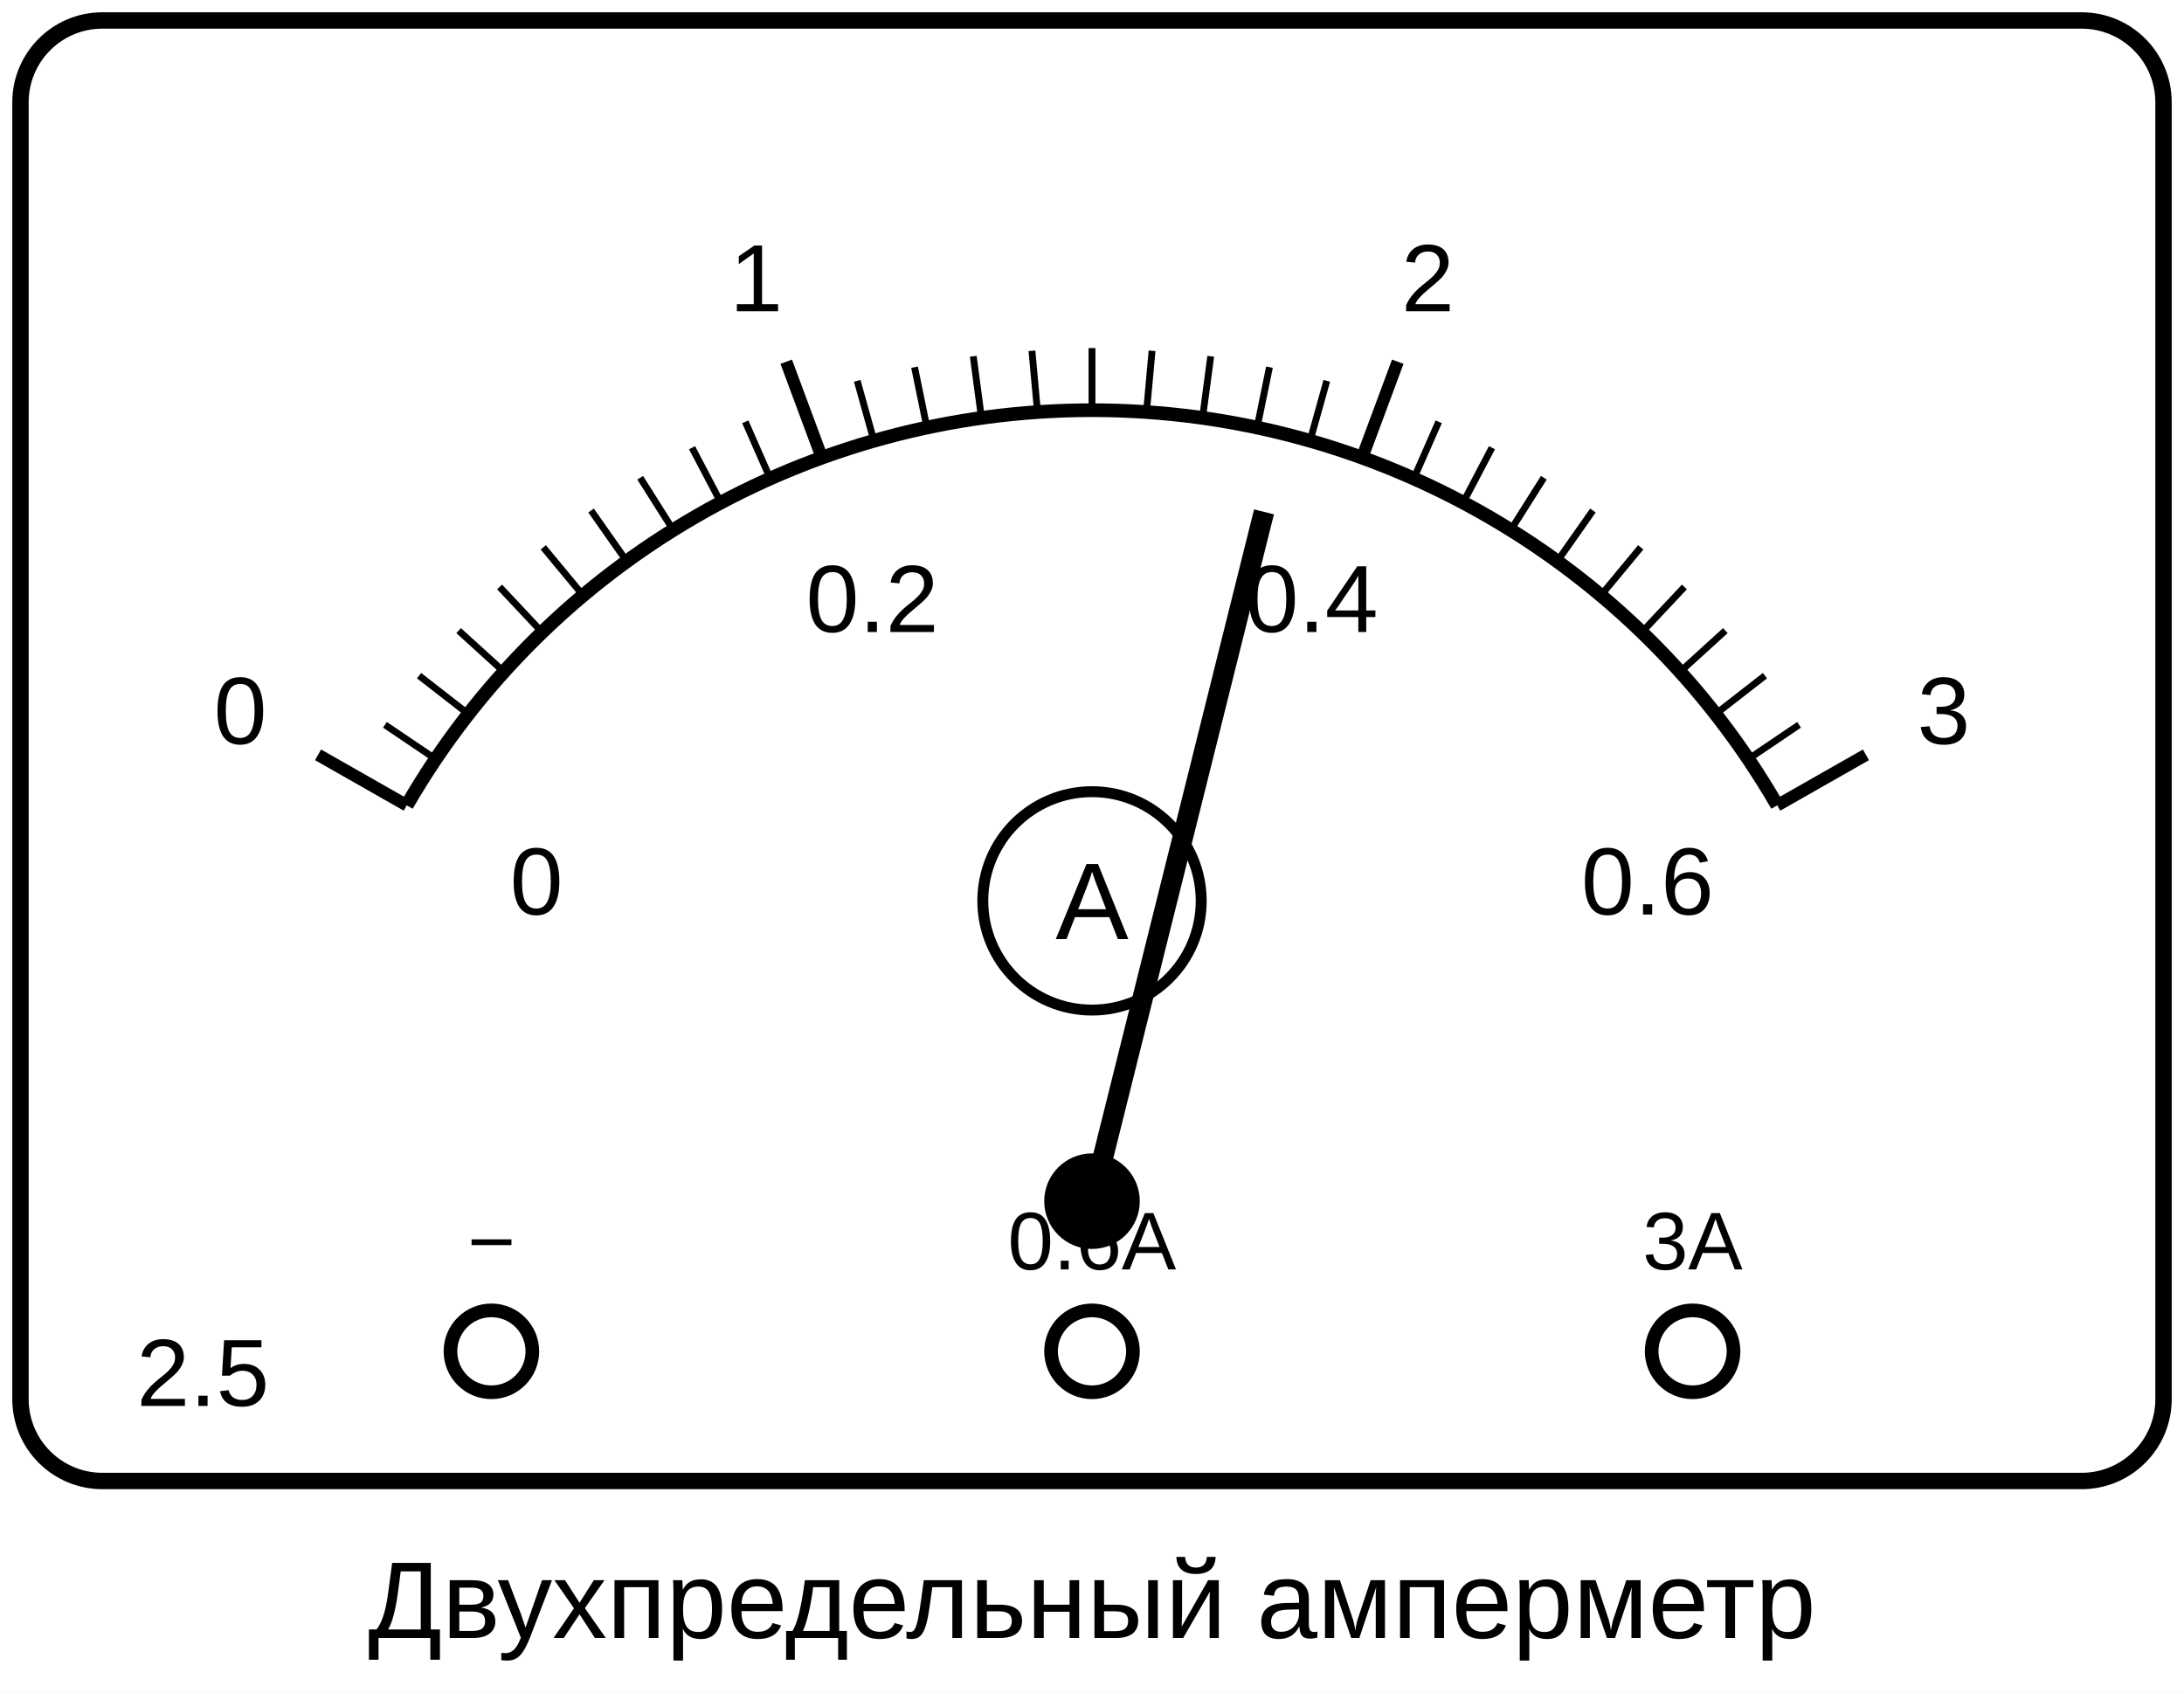
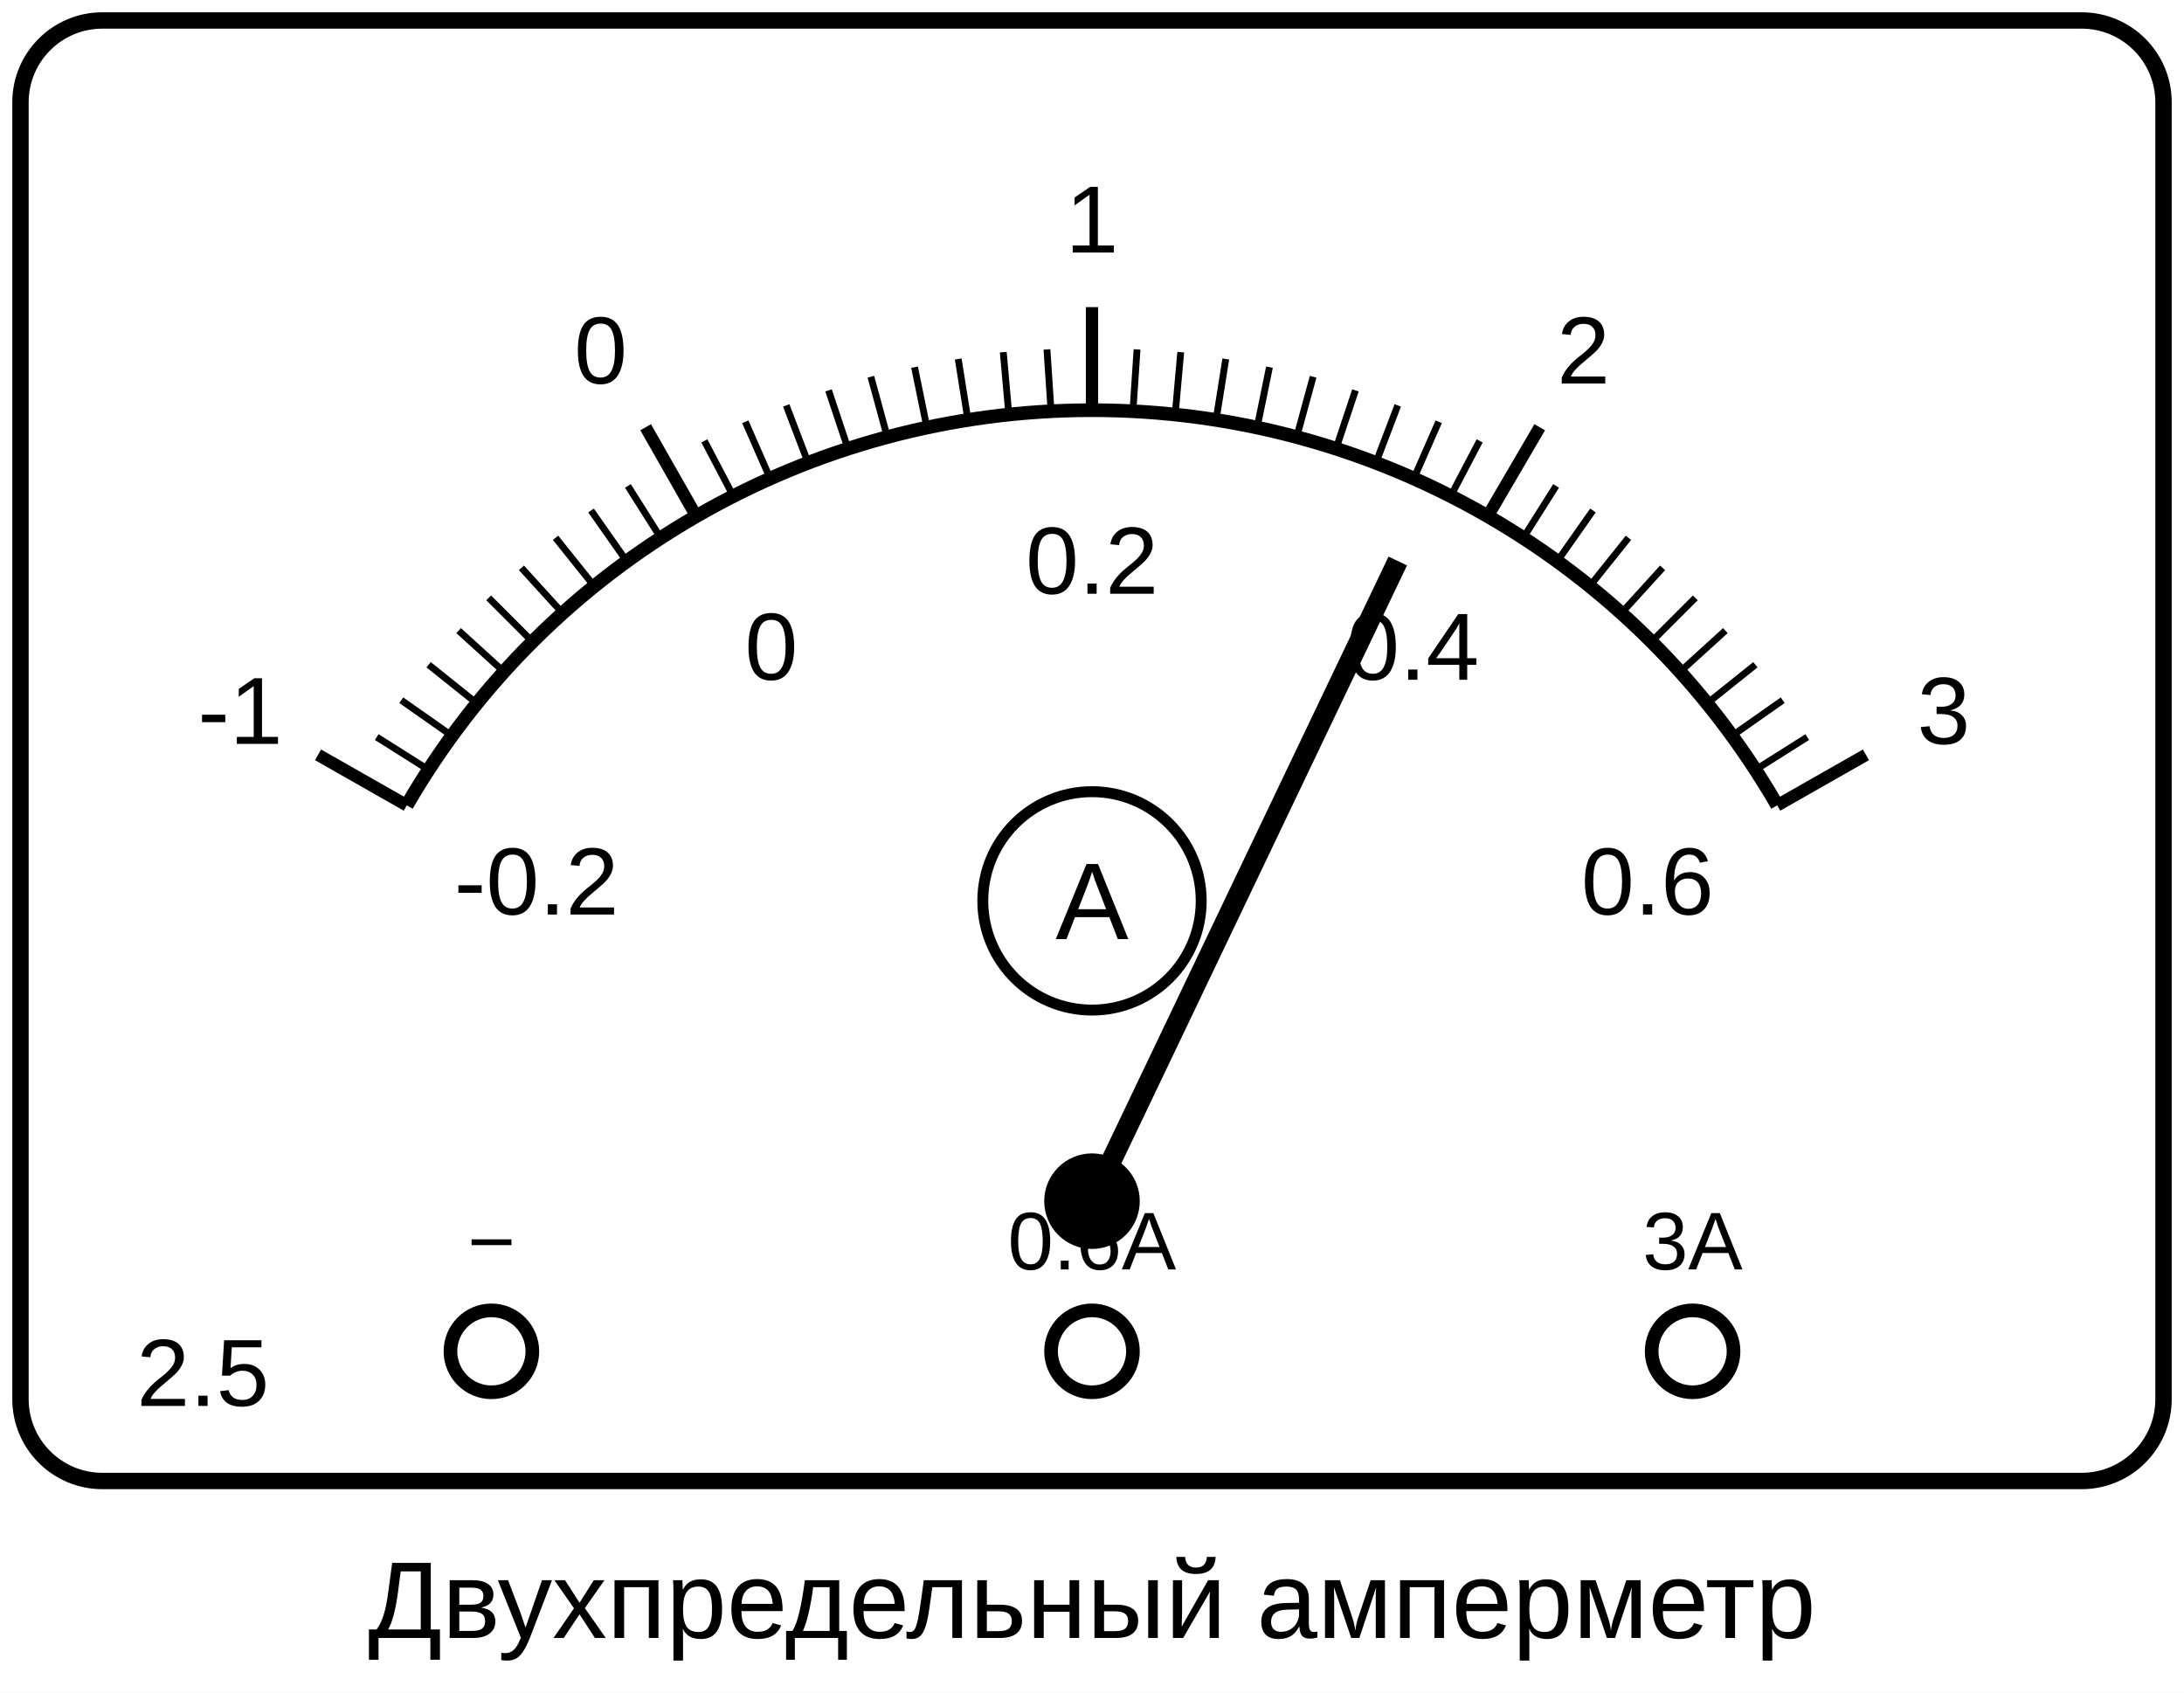
<svg xmlns="http://www.w3.org/2000/svg" width="240" height="186" viewBox="0 0 160 124" font-family="PT Sans, Segoe UI, Verdana, Arial, sans-serif">
  <rect x="0" y="0" width="160" height="124" fill="#fff" />
  <rect x="1.5" y="1.5" width="157" height="107" rx="6" fill="#fff" stroke="#000" stroke-width="1.2" />
  <path d="M29.8,59.0 A58.0,58.0 0 0 1 130.2,59.0" fill="none" stroke="#000" stroke-width="1" />
  <line x1="29.8" y1="59.0" x2="23.3" y2="55.3" stroke="#000" stroke-width="0.9" />
-   <text x="17.6" y="54.5" font-size="7" text-anchor="middle">0</text>
-   <text x="39.3" y="67.0" font-size="7" text-anchor="middle">0</text>
-   <line x1="31.9" y1="55.6" x2="28.2" y2="53.1" stroke="#000" stroke-width="0.5" />
-   <line x1="34.3" y1="52.3" x2="30.7" y2="49.5" stroke="#000" stroke-width="0.5" />
+   <text x="17.6" y="54.5" font-size="7" text-anchor="middle">-1</text>
+   <text x="39.3" y="67.0" font-size="7" text-anchor="middle">-0.2</text>
+   <line x1="31.4" y1="56.4" x2="27.6" y2="54.0" stroke="#000" stroke-width="0.5" />
+   <line x1="33.1" y1="53.9" x2="29.4" y2="51.3" stroke="#000" stroke-width="0.5" />
+   <line x1="34.9" y1="51.5" x2="31.4" y2="48.7" stroke="#000" stroke-width="0.5" />
  <line x1="36.9" y1="49.2" x2="33.6" y2="46.2" stroke="#000" stroke-width="0.5" />
-   <line x1="39.7" y1="46.3" x2="36.6" y2="43.0" stroke="#000" stroke-width="0.5" />
-   <line x1="42.7" y1="43.6" x2="39.8" y2="40.1" stroke="#000" stroke-width="0.5" />
+   <line x1="39.0" y1="47.0" x2="35.8" y2="43.8" stroke="#000" stroke-width="0.5" />
+   <line x1="41.2" y1="44.9" x2="38.2" y2="41.6" stroke="#000" stroke-width="0.5" />
+   <line x1="43.5" y1="42.9" x2="40.7" y2="39.4" stroke="#000" stroke-width="0.5" />
  <line x1="45.9" y1="41.1" x2="43.3" y2="37.4" stroke="#000" stroke-width="0.5" />
-   <line x1="49.3" y1="38.8" x2="46.9" y2="35.0" stroke="#000" stroke-width="0.5" />
-   <line x1="52.8" y1="36.8" x2="50.7" y2="32.8" stroke="#000" stroke-width="0.5" />
+   <line x1="48.4" y1="39.4" x2="46.0" y2="35.6" stroke="#000" stroke-width="0.5" />
+   <line x1="51.0" y1="37.8" x2="47.3" y2="31.3" stroke="#000" stroke-width="0.9" />
+   <text x="44.0" y="28.1" font-size="7" text-anchor="middle">0</text>
+   <text x="56.5" y="49.8" font-size="7" text-anchor="middle">0</text>
+   <line x1="53.7" y1="36.3" x2="51.6" y2="32.3" stroke="#000" stroke-width="0.5" />
  <line x1="56.4" y1="35.0" x2="54.6" y2="30.9" stroke="#000" stroke-width="0.5" />
-   <line x1="60.2" y1="33.5" x2="57.6" y2="26.5" stroke="#000" stroke-width="0.9" />
-   <text x="55.4" y="22.8" font-size="7" text-anchor="middle">1</text>
-   <text x="63.9" y="46.3" font-size="7" text-anchor="middle">0.2</text>
-   <line x1="64.0" y1="32.2" x2="62.8" y2="27.9" stroke="#000" stroke-width="0.5" />
+   <line x1="59.2" y1="33.9" x2="57.6" y2="29.7" stroke="#000" stroke-width="0.5" />
+   <line x1="62.1" y1="32.8" x2="60.7" y2="28.6" stroke="#000" stroke-width="0.5" />
+   <line x1="65.0" y1="32.0" x2="63.8" y2="27.6" stroke="#000" stroke-width="0.5" />
  <line x1="67.9" y1="31.3" x2="67.0" y2="26.9" stroke="#000" stroke-width="0.5" />
-   <line x1="71.9" y1="30.6" x2="71.3" y2="26.1" stroke="#000" stroke-width="0.5" />
-   <line x1="76.0" y1="30.1" x2="75.6" y2="25.7" stroke="#000" stroke-width="0.5" />
-   <line x1="80.0" y1="30.0" x2="80.0" y2="25.5" stroke="#000" stroke-width="0.5" />
-   <line x1="84.0" y1="30.1" x2="84.4" y2="25.7" stroke="#000" stroke-width="0.5" />
-   <line x1="88.1" y1="30.6" x2="88.7" y2="26.1" stroke="#000" stroke-width="0.5" />
+   <line x1="70.9" y1="30.7" x2="70.2" y2="26.3" stroke="#000" stroke-width="0.5" />
+   <line x1="73.9" y1="30.3" x2="73.5" y2="25.8" stroke="#000" stroke-width="0.5" />
+   <line x1="77.0" y1="30.1" x2="76.7" y2="25.6" stroke="#000" stroke-width="0.5" />
+   <line x1="80.0" y1="30.0" x2="80.0" y2="22.5" stroke="#000" stroke-width="0.9" />
+   <text x="80.0" y="18.5" font-size="7" text-anchor="middle">1</text>
+   <text x="80.0" y="43.5" font-size="7" text-anchor="middle">0.2</text>
+   <line x1="83.0" y1="30.1" x2="83.3" y2="25.6" stroke="#000" stroke-width="0.5" />
+   <line x1="86.1" y1="30.3" x2="86.5" y2="25.8" stroke="#000" stroke-width="0.5" />
+   <line x1="89.1" y1="30.7" x2="89.8" y2="26.3" stroke="#000" stroke-width="0.5" />
  <line x1="92.1" y1="31.3" x2="93.0" y2="26.9" stroke="#000" stroke-width="0.5" />
-   <line x1="96.0" y1="32.2" x2="97.2" y2="27.9" stroke="#000" stroke-width="0.5" />
-   <line x1="99.8" y1="33.5" x2="102.4" y2="26.5" stroke="#000" stroke-width="0.9" />
-   <text x="104.6" y="22.8" font-size="7" text-anchor="middle">2</text>
-   <text x="96.1" y="46.3" font-size="7" text-anchor="middle">0.4</text>
+   <line x1="95.0" y1="32.0" x2="96.2" y2="27.6" stroke="#000" stroke-width="0.5" />
+   <line x1="97.9" y1="32.8" x2="99.3" y2="28.6" stroke="#000" stroke-width="0.5" />
+   <line x1="100.8" y1="33.9" x2="102.4" y2="29.7" stroke="#000" stroke-width="0.5" />
  <line x1="103.6" y1="35.0" x2="105.4" y2="30.9" stroke="#000" stroke-width="0.5" />
-   <line x1="107.2" y1="36.8" x2="109.3" y2="32.8" stroke="#000" stroke-width="0.5" />
-   <line x1="110.7" y1="38.8" x2="113.1" y2="35.0" stroke="#000" stroke-width="0.5" />
+   <line x1="106.3" y1="36.3" x2="108.4" y2="32.3" stroke="#000" stroke-width="0.5" />
+   <line x1="109.0" y1="37.8" x2="112.8" y2="31.3" stroke="#000" stroke-width="0.9" />
+   <text x="116.0" y="28.1" font-size="7" text-anchor="middle">2</text>
+   <text x="103.5" y="49.8" font-size="7" text-anchor="middle">0.4</text>
+   <line x1="111.6" y1="39.4" x2="114.0" y2="35.6" stroke="#000" stroke-width="0.5" />
  <line x1="114.1" y1="41.1" x2="116.7" y2="37.4" stroke="#000" stroke-width="0.5" />
-   <line x1="117.3" y1="43.6" x2="120.2" y2="40.1" stroke="#000" stroke-width="0.5" />
-   <line x1="120.3" y1="46.3" x2="123.4" y2="43.0" stroke="#000" stroke-width="0.5" />
+   <line x1="116.5" y1="42.9" x2="119.3" y2="39.4" stroke="#000" stroke-width="0.5" />
+   <line x1="118.8" y1="44.9" x2="121.8" y2="41.6" stroke="#000" stroke-width="0.5" />
+   <line x1="121.0" y1="47.0" x2="124.2" y2="43.8" stroke="#000" stroke-width="0.5" />
  <line x1="123.1" y1="49.2" x2="126.4" y2="46.2" stroke="#000" stroke-width="0.5" />
-   <line x1="125.7" y1="52.3" x2="129.3" y2="49.5" stroke="#000" stroke-width="0.5" />
-   <line x1="128.1" y1="55.6" x2="131.8" y2="53.1" stroke="#000" stroke-width="0.5" />
+   <line x1="125.1" y1="51.5" x2="128.6" y2="48.7" stroke="#000" stroke-width="0.5" />
+   <line x1="126.9" y1="53.9" x2="130.6" y2="51.3" stroke="#000" stroke-width="0.5" />
+   <line x1="128.6" y1="56.4" x2="132.4" y2="54.0" stroke="#000" stroke-width="0.5" />
  <line x1="130.2" y1="59.0" x2="136.7" y2="55.3" stroke="#000" stroke-width="0.9" />
  <text x="142.4" y="54.5" font-size="7" text-anchor="middle">3</text>
  <text x="120.7" y="67.0" font-size="7" text-anchor="middle">0.6</text>
  <circle cx="80.0" cy="66" r="8" fill="#fff" stroke="#000" stroke-width="0.8" />
  <text x="80.0" y="68.8" font-size="8" text-anchor="middle">А</text>
-   <line x1="80.0" y1="88.0" x2="92.6" y2="37.5" stroke="#000" stroke-width="1.5" />
+   <line x1="80.0" y1="88.0" x2="102.4" y2="41.1" stroke="#000" stroke-width="1.5" />
  <circle cx="80.0" cy="88.0" r="3.5" fill="#000" />
  <text x="10.0" y="103.0" font-size="7" text-anchor="start">2.5</text>
  <circle cx="36.0" cy="99" r="3" fill="#fff" stroke="#000" stroke-width="1" />
  <text x="36.0" y="93.0" font-size="6" text-anchor="middle">−</text>
  <circle cx="80.0" cy="99" r="3" fill="#fff" stroke="#000" stroke-width="1" />
  <text x="80.0" y="93.0" font-size="6" text-anchor="middle">0.6А</text>
  <circle cx="124.0" cy="99" r="3" fill="#fff" stroke="#000" stroke-width="1" />
  <text x="124.0" y="93.0" font-size="6" text-anchor="middle">3А</text>
  <text x="80.0" y="120.0" font-size="8" text-anchor="middle">Двухпредельный амперметр</text>
</svg>
